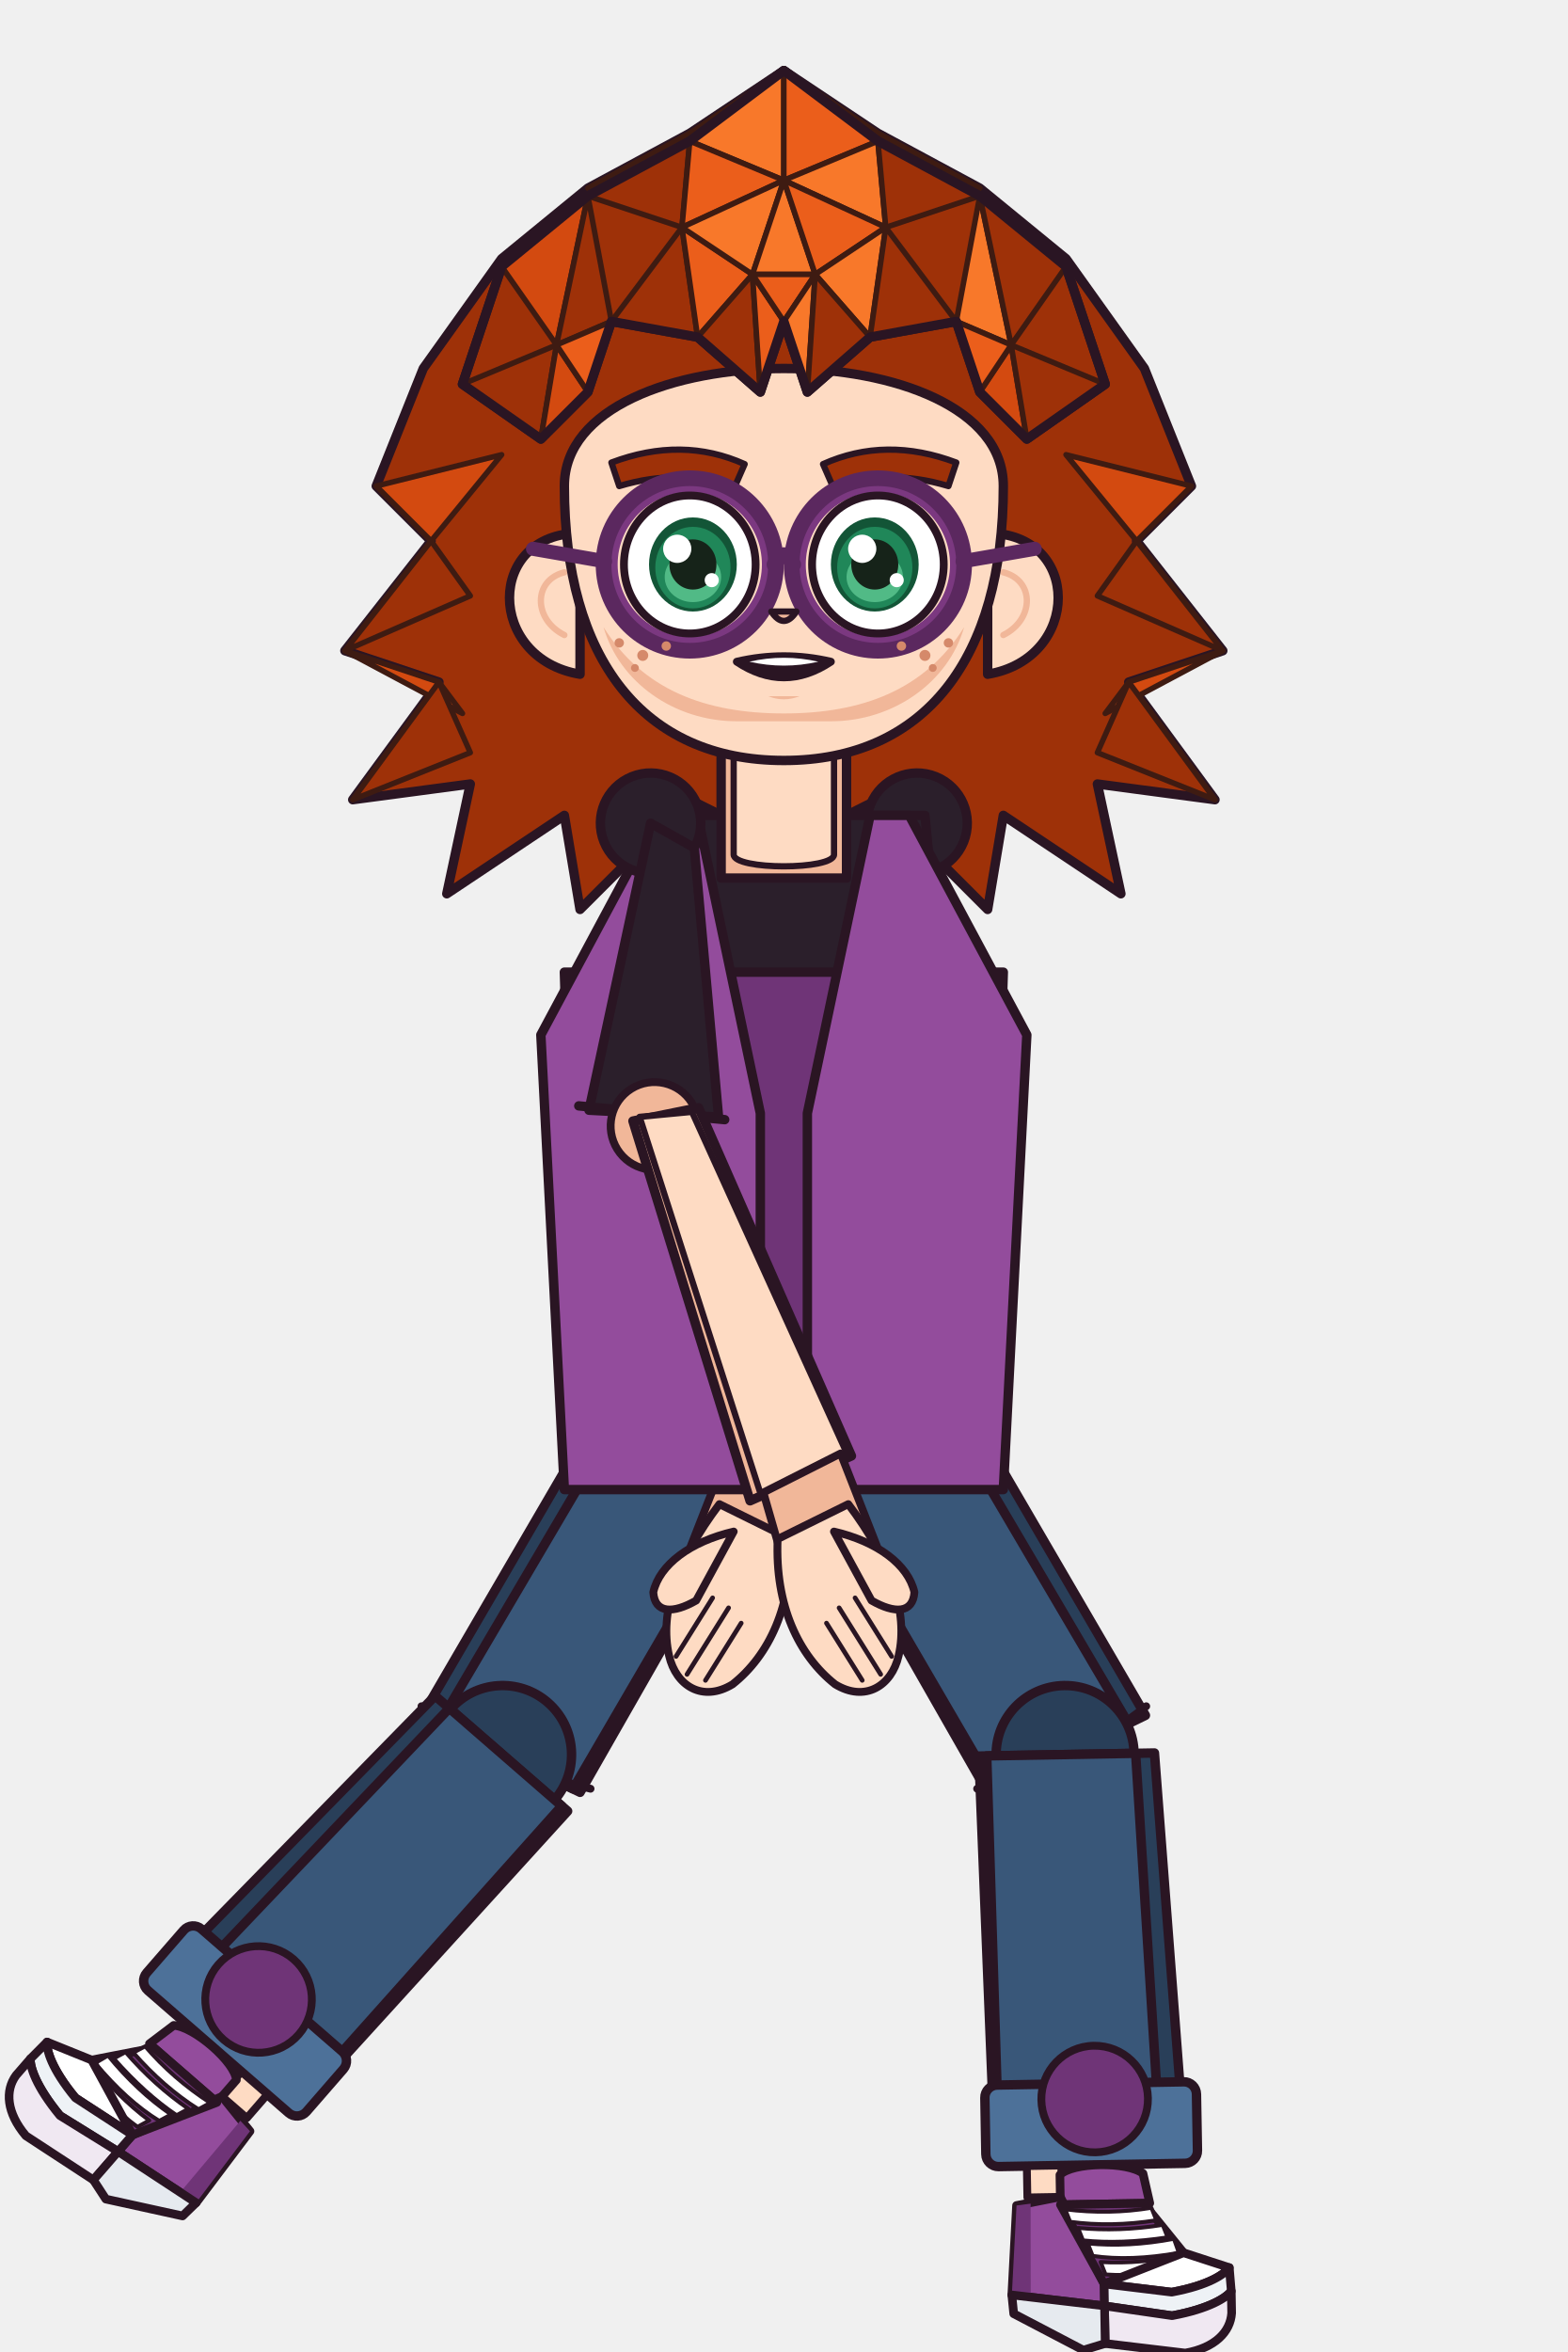
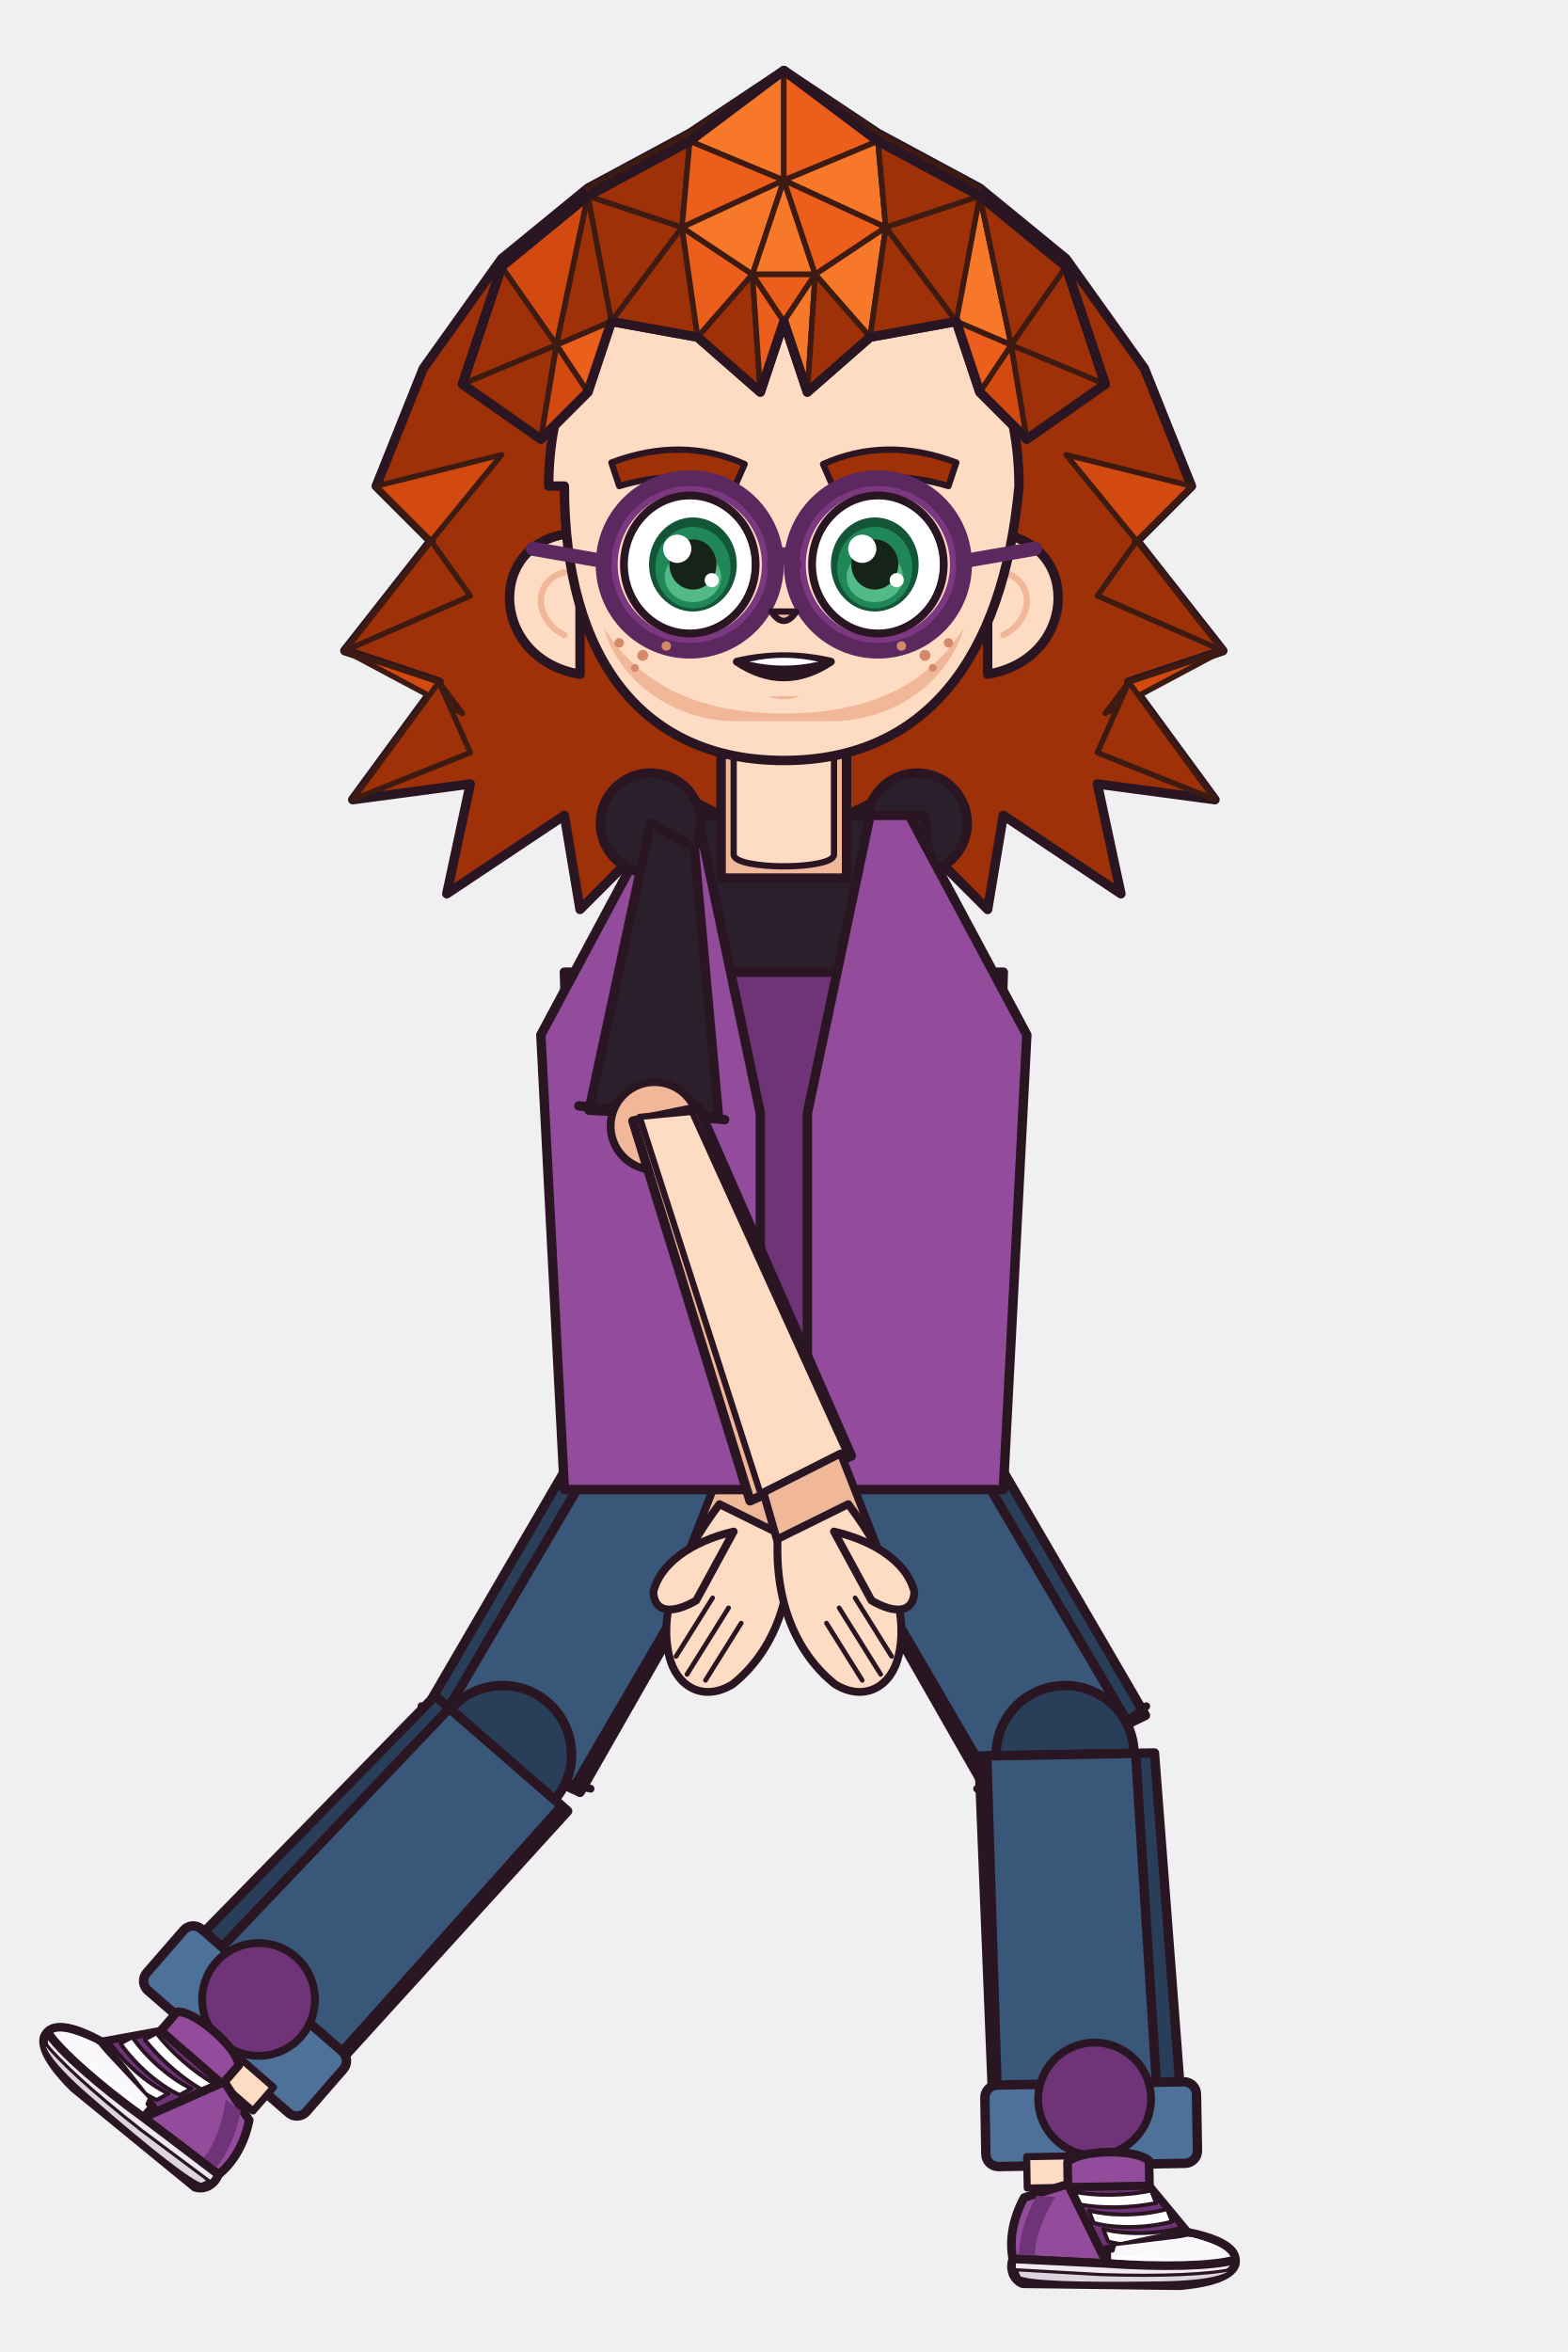
<svg xmlns="http://www.w3.org/2000/svg" viewBox="0 0 1000 1500" width="1000" height="1500">
  <rect width="1000" height="1500" fill="none" />
  <g id="character_root">
    <g id="fk_head_back" transform="rotate(0.0, 500, 520)">
      <g id="layer_head_back">
        <path fill="#9e3108" stroke="#2a1523" stroke-width="6" stroke-linecap="round" stroke-linejoin="round" d="M500 45 L440 85 L375 120 L320 165 L270 235 L240 310 L275 345 L220 415 L280 435 L225 510 L300 500 L285 570 L360 520 L370 580 L440 510 L500 540 L560 510 L630 580 L640 520 L715 570 L700 500 L775 510 L720 435 L780 415 L725 345 L760 310 L730 235 L680 165 L625 120 L560 85 Z" />
        <polygon points="240,310 275,345 320,290" fill="#d34a10" stroke="#3e1b12" stroke-width="3.5" stroke-linejoin="round" />
        <polygon points="275,345 220,415 300,380" fill="#9e3108" stroke="#3e1b12" stroke-width="3.5" stroke-linejoin="round" />
        <polygon points="220,415 280,435 295,455" fill="#d34a10" stroke="#3e1b12" stroke-width="3.5" stroke-linejoin="round" />
        <polygon points="280,435 225,510 300,480" fill="#9e3108" stroke="#3e1b12" stroke-width="3.5" stroke-linejoin="round" />
        <polygon points="760,310 725,345 680,290" fill="#d34a10" stroke="#3e1b12" stroke-width="3.5" stroke-linejoin="round" />
        <polygon points="725,345 780,415 700,380" fill="#9e3108" stroke="#3e1b12" stroke-width="3.5" stroke-linejoin="round" />
        <polygon points="780,415 720,435 705,455" fill="#d34a10" stroke="#3e1b12" stroke-width="3.5" stroke-linejoin="round" />
        <polygon points="720,435 775,510 700,480" fill="#9e3108" stroke="#3e1b12" stroke-width="3.5" stroke-linejoin="round" />
        <polygon points="500,45 440,85 500,140" fill="#eb5e1b" stroke="#3e1b12" stroke-width="3.5" stroke-linejoin="round" />
        <polygon points="500,45 500,140 560,85" fill="#f8782a" stroke="#3e1b12" stroke-width="3.5" stroke-linejoin="round" />
        <polygon points="440,85 375,120 440,165" fill="#9e3108" stroke="#3e1b12" stroke-width="3.5" stroke-linejoin="round" />
        <polygon points="440,85 440,165 500,140" fill="#d34a10" stroke="#3e1b12" stroke-width="3.5" stroke-linejoin="round" />
        <polygon points="560,85 500,140 560,165" fill="#d34a10" stroke="#3e1b12" stroke-width="3.5" stroke-linejoin="round" />
        <polygon points="560,85 625,120 560,165" fill="#9e3108" stroke="#3e1b12" stroke-width="3.5" stroke-linejoin="round" />
      </g>
    </g>
    <g id="fk_leg_r" transform="rotate(-26.0, 565, 930)">
      <g id="layer_leg_upper_right">
        <circle cx="565" cy="930" r="48" fill="#293f59" stroke="#2a1523" stroke-width="6" />
        <path fill="#293f59" stroke="#2a1523" stroke-width="6" stroke-linecap="round" stroke-linejoin="round" d="M515 920 L530 1150 L642 1150 L625 920 Z" />
        <path fill="#395779" stroke="#2a1523" stroke-width="6" stroke-linecap="round" stroke-linejoin="round" d="M518 920 L535 1150 L630 1150 L612 920 Z" />
        <path fill="#293f59" stroke="#2a1523" stroke-width="5" stroke-linecap="round" d="M525 1145 Q585 1158 645 1145" />
      </g>
      <g id="fk_leg_lower_r" transform="rotate(25.0, 585, 1150)">
        <g id="layer_leg_lower_right">
          <circle cx="585" cy="1150" r="44" fill="#293f59" stroke="#2a1523" stroke-width="6" />
          <path fill="#293f59" stroke="#2a1523" stroke-width="6" stroke-linecap="round" stroke-linejoin="round" d="M530 1150 L535 1370 L655 1370 L642 1150 Z" />
          <path fill="#395779" stroke="#2a1523" stroke-width="6" stroke-linecap="round" stroke-linejoin="round" d="M535 1150 L538 1370 L640 1370 L630 1150 Z" />
          <rect x="530" y="1360" width="135" height="52" rx="8" fill="#4d7199" stroke="#2a1523" stroke-width="6" />
        </g>
        <g id="fk_shoe_r" transform="rotate(0.0, 600, 1380)">
          <g id="layer_shoe_right">
-             <circle cx="600" cy="1370" r="34" fill="#6f3477" stroke="#2a1523" stroke-width="5" />
-             <path fill="#fedbc3" stroke="#2a1523" stroke-width="5" stroke-linecap="round" stroke-linejoin="round" d="M578 1412 L556 1412 L556 1432 L578 1432 Z" />
-             <path fill="#934c9c" stroke="#2a1523" stroke-width="5.5" stroke-linecap="round" stroke-linejoin="round" d="M630 1418 C620 1410 585 1410 577 1418 L577 1437 L634 1437 Z" />
-             <path fill="#934c9c" stroke="#2a1523" stroke-width="5.5" stroke-linecap="round" stroke-linejoin="round" d="M577 1432 L549 1437 L545 1494 L604 1502 L604 1488 Z" />
-             <path fill="#6f3477" d="M558 1436 L549 1437 L545 1494 L557 1497 Z" />
-             <path fill="#6f3477" stroke="#2a1523" stroke-width="5.5" stroke-linecap="round" stroke-linejoin="round" d="M630 1437 L577 1437 L604 1488 L655 1469 Z" />
-             <path fill="#ffffff" stroke="#2a1523" stroke-width="2.5" stroke-linejoin="round" d="M635 1440 Q608 1444 580 1440 L583 1448 Q609 1452 638 1448 Z" />
-             <path fill="#ffffff" stroke="#2a1523" stroke-width="2.5" stroke-linejoin="round" d="M642 1451 Q614 1455 588 1452 L591 1460 Q615 1463 645 1459 Z" />
-             <path fill="#ffffff" stroke="#2a1523" stroke-width="2.5" stroke-linejoin="round" d="M649 1460 Q620 1465 594 1462 L597 1470 Q621 1474 652 1469 Z" />
-             <path fill="#ffffff" stroke="#2a1523" stroke-width="2.5" stroke-linejoin="round" d="M656 1470 Q628 1476 602 1474 L605 1482 Q629 1484 659 1478 Z" />
-             <path fill="#ffffff" stroke="#2a1523" stroke-width="5.5" stroke-linecap="round" stroke-linejoin="round" d="M655 1469 L604 1488 L647 1494 C671 1490 681 1483 684 1479 Z" />
-             <path fill="#eef2f6" stroke="#2a1523" stroke-width="5.5" stroke-linecap="round" stroke-linejoin="round" d="M684 1479 C681 1483 671 1490 647 1494 L604 1488 L604 1502 L647 1509 C671 1505 682 1498 685 1494 Z" />
-             <path fill="#f0e8f2" stroke="#2a1523" stroke-width="5.5" stroke-linecap="round" stroke-linejoin="round" d="M685 1494 C682 1498 671 1505 647 1509 L604 1502 L604 1526 L655 1533 C674 1530 684 1520 685 1508 Z" />
-             <path fill="#e6eaef" stroke="#2a1523" stroke-width="5.5" stroke-linecap="round" stroke-linejoin="round" d="M604 1502 L545 1494 L546 1506 L590 1530 L604 1526 Z" />
-             <line x1="604" y1="1502" x2="604" y2="1526" stroke="#2a1523" stroke-width="4.5" stroke-linecap="round" />
+             <circle cx="600" cy="1370" r="36" fill="#6f3477" stroke="#2a1523" stroke-width="5" />
+             <path fill="#fedbc3" stroke="#2a1523" stroke-width="4.5" stroke-linecap="round" stroke-linejoin="round" d="M582 1406 L556 1406 L556 1426 L582 1426 Z" />
+             <path fill="#934c9c" stroke="#2a1523" stroke-width="5.5" stroke-linecap="round" stroke-linejoin="round" d="M634 1410 C626 1402 590 1402 582 1410 L582 1426 L634 1426 Z" />
+             <path fill="#6f3477" stroke="#2a1523" stroke-width="5" stroke-linecap="round" stroke-linejoin="round" d="M634 1426 L582 1426 L606 1474 L658 1456 Z" />
+             <path fill="#ffffff" stroke="#2a1523" stroke-width="2.5" stroke-linejoin="round" d="M635 1429 C620 1432 600 1432 586 1429 L589 1437 C603 1440 622 1440 638 1437 Z" />
+             <path fill="#ffffff" stroke="#2a1523" stroke-width="2.5" stroke-linejoin="round" d="M645 1441 C629 1445 609 1445 595 1441 L598 1449 C612 1453 632 1453 648 1449 Z" />
+             <path fill="#ffffff" stroke="#2a1523" stroke-width="2.5" stroke-linejoin="round" d="M654 1453 C638 1457 618 1457 604 1453 L607 1461 C621 1465 641 1465 657 1461 Z" />
+             <path fill="#934c9c" stroke="#2a1523" stroke-width="5.5" stroke-linecap="round" stroke-linejoin="round" d="M582 1424 L554 1432 C546 1446 544 1460 546 1471 L606 1475 L582 1424 Z" />
+             <path fill="#6f3477" d="M562 1431 C554 1445 550 1458 550 1471 L560 1472 C560 1458 566 1444 574 1432 Z" />
+             <path fill="#ffffff" stroke="#2a1523" stroke-width="5.5" stroke-linecap="round" stroke-linejoin="round" d="M658 1456 C676 1460 688 1466 688 1474 C688 1478 678 1481 650 1479 L606 1475 L606 1466 Z" />
+             <path fill="#fbf8fc" d="M660 1459 C674 1463 684 1468 684 1474 L652 1473 L610 1470 L612 1464 Z" />
+             <path fill="#f0e8f2" stroke="#2a1523" stroke-width="5.5" stroke-linecap="round" stroke-linejoin="round" d="M688 1474 C689 1480 682 1488 652 1490 L552 1487 C545 1484 544 1476 546 1471 L606 1475 C640 1478 674 1478 688 1474 Z" />
+             <path fill="#ded4e0" stroke="#2a1523" stroke-width="2" stroke-linejoin="round" d="M686 1480 C672 1483 642 1484 602 1482 L548 1478 L550 1483 C556 1486 585 1488 642 1488 C672 1488 684 1484 686 1480 Z" />
          </g>
        </g>
      </g>
    </g>
    <g id="fk_leg_l" transform="rotate(26.0, 435, 930)">
      <g id="layer_leg_upper_left">
        <circle cx="435" cy="930" r="48" fill="#293f59" stroke="#2a1523" stroke-width="6" />
        <path fill="#293f59" stroke="#2a1523" stroke-width="6" stroke-linecap="round" stroke-linejoin="round" d="M375 920 L358 1150 L470 1150 L485 920 Z" />
        <path fill="#395779" stroke="#2a1523" stroke-width="6" stroke-linecap="round" stroke-linejoin="round" d="M388 920 L370 1150 L465 1150 L482 920 Z" />
        <path fill="#293f59" stroke="#2a1523" stroke-width="5" stroke-linecap="round" d="M355 1145 Q415 1158 475 1145" />
      </g>
      <g id="fk_leg_lower_l" transform="rotate(15.0, 415, 1150)">
        <g id="layer_leg_lower_left">
          <circle cx="415" cy="1150" r="44" fill="#293f59" stroke="#2a1523" stroke-width="6" />
          <path fill="#293f59" stroke="#2a1523" stroke-width="6" stroke-linecap="round" stroke-linejoin="round" d="M358 1150 L345 1370 L465 1370 L470 1150 Z" />
          <path fill="#395779" stroke="#2a1523" stroke-width="6" stroke-linecap="round" stroke-linejoin="round" d="M370 1150 L360 1370 L462 1370 L465 1150 Z" />
          <rect x="335" y="1360" width="135" height="52" rx="8" fill="#4d7199" stroke="#2a1523" stroke-width="6" />
        </g>
        <g id="fk_shoe_l" transform="rotate(0.0, 400, 1380)">
          <g id="layer_shoe_left">
-             <circle cx="400" cy="1370" r="34" fill="#6f3477" stroke="#2a1523" stroke-width="5" />
-             <path fill="#fedbc3" stroke="#2a1523" stroke-width="5" stroke-linecap="round" stroke-linejoin="round" d="M422 1412 L444 1412 L444 1432 L422 1432 Z" />
-             <path fill="#934c9c" stroke="#2a1523" stroke-width="5.5" stroke-linecap="round" stroke-linejoin="round" d="M370 1418 C380 1410 415 1410 423 1418 L423 1437 L366 1437 Z" />
-             <path fill="#934c9c" stroke="#2a1523" stroke-width="5.5" stroke-linecap="round" stroke-linejoin="round" d="M423 1432 L451 1437 L455 1494 L396 1502 L396 1488 Z" />
-             <path fill="#6f3477" d="M442 1436 L451 1437 L455 1494 L443 1497 Z" />
-             <path fill="#6f3477" stroke="#2a1523" stroke-width="5.5" stroke-linecap="round" stroke-linejoin="round" d="M370 1437 L423 1437 L396 1488 L345 1469 Z" />
-             <path fill="#ffffff" stroke="#2a1523" stroke-width="2.5" stroke-linejoin="round" d="M365 1440 Q392 1444 420 1440 L417 1448 Q391 1452 362 1448 Z" />
-             <path fill="#ffffff" stroke="#2a1523" stroke-width="2.5" stroke-linejoin="round" d="M358 1451 Q386 1455 412 1452 L409 1460 Q385 1463 355 1459 Z" />
-             <path fill="#ffffff" stroke="#2a1523" stroke-width="2.5" stroke-linejoin="round" d="M351 1460 Q380 1465 406 1462 L403 1470 Q379 1474 348 1469 Z" />
-             <path fill="#ffffff" stroke="#2a1523" stroke-width="2.5" stroke-linejoin="round" d="M344 1470 Q372 1476 398 1474 L395 1482 Q371 1484 341 1478 Z" />
-             <path fill="#ffffff" stroke="#2a1523" stroke-width="5.5" stroke-linecap="round" stroke-linejoin="round" d="M345 1469 L396 1488 L353 1494 C329 1490 319 1483 316 1479 Z" />
-             <path fill="#eef2f6" stroke="#2a1523" stroke-width="5.5" stroke-linecap="round" stroke-linejoin="round" d="M316 1479 C319 1483 329 1490 353 1494 L396 1488 L396 1502 L353 1509 C329 1505 318 1498 315 1494 Z" />
-             <path fill="#f0e8f2" stroke="#2a1523" stroke-width="5.5" stroke-linecap="round" stroke-linejoin="round" d="M315 1494 C318 1498 329 1505 353 1509 L396 1502 L396 1526 L345 1533 C326 1530 316 1520 315 1508 Z" />
-             <path fill="#e6eaef" stroke="#2a1523" stroke-width="5.5" stroke-linecap="round" stroke-linejoin="round" d="M396 1502 L455 1494 L454 1506 L410 1530 L396 1526 Z" />
-             <line x1="396" y1="1502" x2="396" y2="1526" stroke="#2a1523" stroke-width="4.5" stroke-linecap="round" />
+             <circle cx="400" cy="1370" r="36" fill="#6f3477" stroke="#2a1523" stroke-width="5" />
+             <path fill="#fedbc3" stroke="#2a1523" stroke-width="4.5" stroke-linecap="round" stroke-linejoin="round" d="M418 1406 L444 1406 L444 1426 L418 1426 Z" />
+             <path fill="#934c9c" stroke="#2a1523" stroke-width="5.5" stroke-linecap="round" stroke-linejoin="round" d="M366 1410 C374 1402 410 1402 418 1410 L418 1426 L366 1426 Z" />
+             <path fill="#6f3477" stroke="#2a1523" stroke-width="5" stroke-linecap="round" stroke-linejoin="round" d="M366 1426 L418 1426 L394 1474 L342 1456 Z" />
+             <path fill="#ffffff" stroke="#2a1523" stroke-width="2.5" stroke-linejoin="round" d="M365 1429 C380 1432 400 1432 414 1429 L411 1437 C397 1440 378 1440 362 1437 Z" />
+             <path fill="#ffffff" stroke="#2a1523" stroke-width="2.5" stroke-linejoin="round" d="M355 1441 C371 1445 391 1445 405 1441 L402 1449 C388 1453 368 1453 352 1449 Z" />
+             <path fill="#ffffff" stroke="#2a1523" stroke-width="2.5" stroke-linejoin="round" d="M346 1453 C362 1457 382 1457 396 1453 L393 1461 C379 1465 359 1465 343 1461 Z" />
+             <path fill="#934c9c" stroke="#2a1523" stroke-width="5.5" stroke-linecap="round" stroke-linejoin="round" d="M418 1424 L446 1432 C454 1446 456 1460 454 1471 L394 1475 L418 1424 Z" />
+             <path fill="#6f3477" d="M438 1431 C446 1445 450 1458 450 1471 L440 1472 C440 1458 434 1444 426 1432 Z" />
+             <path fill="#ffffff" stroke="#2a1523" stroke-width="5.5" stroke-linecap="round" stroke-linejoin="round" d="M342 1456 C324 1460 312 1466 312 1474 C312 1478 322 1481 350 1479 L394 1475 L394 1466 Z" />
+             <path fill="#fbf8fc" d="M340 1459 C326 1463 316 1468 316 1474 L348 1473 L390 1470 L388 1464 Z" />
+             <path fill="#f0e8f2" stroke="#2a1523" stroke-width="5.5" stroke-linecap="round" stroke-linejoin="round" d="M312 1474 C311 1480 318 1488 348 1490 L448 1487 C455 1484 456 1476 454 1471 L394 1475 C360 1478 326 1478 312 1474 Z" />
+             <path fill="#ded4e0" stroke="#2a1523" stroke-width="2" stroke-linejoin="round" d="M314 1480 C328 1483 358 1484 398 1482 L452 1478 L450 1483 C444 1486 415 1488 358 1488 C328 1488 316 1484 314 1480 Z" />
          </g>
        </g>
      </g>
    </g>
    <g id="fk_arm_r" transform="rotate(22.0, 585, 525)">
      <g id="layer_arm_upper_right">
        <circle cx="585" cy="525" r="32" fill="#2b1f2b" stroke="#2a1523" stroke-width="6" />
        <path fill="#2b1f2b" stroke="#2a1523" stroke-width="6" stroke-linecap="round" stroke-linejoin="round" d="M585 525 L690 680 L615 715 L565 550 Z" />
        <path fill="#2b1f2b" stroke="#2a1523" stroke-width="6" stroke-linecap="round" stroke-linejoin="round" d="M695 675 L612 718" />
      </g>
      <g id="fk_arm_lower_r" transform="rotate(10.0, 655, 705)">
        <g id="layer_arm_lower_right">
          <circle cx="655" cy="705" r="28" fill="#f1b799" stroke="#2a1523" stroke-width="5" />
          <path fill="#f1b799" stroke="#2a1523" stroke-width="6" stroke-linecap="round" stroke-linejoin="round" d="M665 695 L730 940 L660 950 L625 710 Z" />
          <path fill="#fedbc3" stroke="#2a1523" stroke-width="4" stroke-linecap="round" stroke-linejoin="round" d="M660 695 L722 940 L662 950 L630 710 Z" />
          <g id="girl_hand_r">
            <path fill="#f1b799" stroke="#2a1523" stroke-width="5" stroke-linecap="round" stroke-linejoin="round" d="M720 940 L740 1010 L680 1025 L665 945 Z" />
            <path fill="#fedbc3" stroke="#2a1523" stroke-width="5" stroke-linecap="round" stroke-linejoin="round" d="M728 970 C752 1005 756 1040 746 1068 C736 1088 716 1088 702 1074 C682 1054 674 1020 678 975 Z" />
            <path fill="#fedbc3" stroke="#2a1523" stroke-width="5" stroke-linecap="round" stroke-linejoin="round" d="M695 985 C675 1005 666 1028 672 1045 C680 1056 690 1050 698 1035 Z" />
            <line x1="730" y1="1075" x2="730" y2="1032" stroke="#2a1523" stroke-width="3" stroke-linecap="round" />
            <line x1="718" y1="1078" x2="718" y2="1028" stroke="#2a1523" stroke-width="3" stroke-linecap="round" />
            <line x1="706" y1="1072" x2="706" y2="1028" stroke="#2a1523" stroke-width="3" stroke-linecap="round" />
          </g>
        </g>
      </g>
    </g>
    <g id="layer_torso">
      <path fill="#2b1f2b" stroke="#2a1523" stroke-width="6" stroke-linecap="round" stroke-linejoin="round" d="M410 520 L370 940 L630 940 L590 520 Z" />
      <path fill="#fedbc3" stroke="#2a1523" stroke-width="5" stroke-linecap="round" stroke-linejoin="round" d="M465 520 C475 550 525 550 535 520 Z" />
      <path fill="#6f3477" stroke="#2a1523" stroke-width="6" stroke-linecap="round" stroke-linejoin="round" d="M360 620 L370 940 L630 940 L640 620 Z" />
      <path fill="#934c9c" stroke="#2a1523" stroke-width="6" stroke-linecap="round" stroke-linejoin="round" d="M420 520 L345 660 L360 950 L485 950 L485 710 L445 520 Z" />
      <path fill="#934c9c" stroke="#2a1523" stroke-width="6" stroke-linecap="round" stroke-linejoin="round" d="M580 520 L655 660 L640 950 L515 950 L515 710 L555 520 Z" />
    </g>
    <g id="fk_head_base" transform="rotate(0.0, 500, 520)">
      <g id="layer_head_base">
        <path fill="#f1b799" stroke="#2a1523" stroke-width="6" stroke-linecap="round" stroke-linejoin="round" d="M460 450 L460 560 L540 560 L540 450 Z" />
        <path fill="#fedbc3" stroke="#2a1523" stroke-width="4" stroke-linecap="round" stroke-linejoin="round" d="M468 450 L468 545 C468 555 532 555 532 545 L532 450 Z" />
        <path fill="#fedbc3" stroke="#2a1523" stroke-width="6" stroke-linecap="round" stroke-linejoin="round" d="M370 340 C310 340 310 420 370 430 Z" />
        <path fill="none" stroke="#f1b799" stroke-width="4" stroke-linecap="round" d="M360 365 C340 370 340 395 360 405" />
        <path fill="#fedbc3" stroke="#2a1523" stroke-width="6" stroke-linecap="round" stroke-linejoin="round" d="M630 340 C690 340 690 420 630 430 Z" />
        <path fill="none" stroke="#f1b799" stroke-width="4" stroke-linecap="round" d="M640 365 C660 370 660 395 640 405" />
-         <path fill="#fedbc3" stroke="#2a1523" stroke-width="6" stroke-linecap="round" stroke-linejoin="round" d="M360 310 C360 210 640 210 640 310 C640 420 590 485 500 485 C410 485 360 420 360 310 Z" />
+         <path fill="#fedbc3" stroke="#2a1523" stroke-width="6" stroke-linecap="round" stroke-linejoin="round" d="M350 310 C350 100 650 100 650 310 C640 420 590 485 500 485 C410 485 360 420 360 310 Z" />
        <path fill="#f1b799" d="M470 460 C430 460 395 435 385 400 C410 440 450 455 500 455 C550 455 590 440 615 400 C605 435 570 460 530 460 Z" />
        <path fill="#9e3108" stroke="#2a1523" stroke-width="4" stroke-linecap="round" stroke-linejoin="round" d="M390 295 Q435 278 475 296 L468 312 Q435 298 395 310 Z" />
        <path fill="#9e3108" stroke="#2a1523" stroke-width="4" stroke-linecap="round" stroke-linejoin="round" d="M610 295 Q565 278 525 296 L532 312 Q565 298 605 310 Z" />
        <circle cx="440" cy="360" r="54" fill="none" stroke="#5b285f" stroke-width="12" stroke-linecap="round" />
        <circle cx="440" cy="360" r="48" fill="none" stroke="#7b3880" stroke-width="4" />
        <circle cx="560" cy="360" r="54" fill="none" stroke="#5b285f" stroke-width="12" stroke-linecap="round" />
        <circle cx="560" cy="360" r="48" fill="none" stroke="#7b3880" stroke-width="4" />
        <path fill="none" stroke="#5b285f" stroke-width="10" stroke-linecap="round" d="M494 360 Q500 348 506 360" />
        <line x1="386" y1="358" x2="340" y2="350" stroke="#5b285f" stroke-width="9" stroke-linecap="round" />
        <line x1="614" y1="358" x2="660" y2="350" stroke="#5b285f" stroke-width="9" stroke-linecap="round" />
        <circle cx="395" cy="410" r="3" fill="#d5896a" />
        <circle cx="410" cy="418" r="3.5" fill="#d5896a" />
        <circle cx="425" cy="412" r="3" fill="#d5896a" />
        <circle cx="405" cy="426" r="2.5" fill="#d5896a" />
        <circle cx="605" cy="410" r="3" fill="#d5896a" />
        <circle cx="590" cy="418" r="3.5" fill="#d5896a" />
        <circle cx="575" cy="412" r="3" fill="#d5896a" />
        <circle cx="595" cy="426" r="2.5" fill="#d5896a" />
        <path fill="#f1b799" stroke="#2a1523" stroke-width="4" stroke-linecap="round" stroke-linejoin="round" d="M492 390 Q500 402 508 390 Z" />
        <path fill="#9e3108" stroke="#2a1523" stroke-width="6" stroke-linecap="round" stroke-linejoin="round" d="M500 45 L440 90 L375 125 L320 170 L295 245 L345 280 L375 250 L390 205 L445 215 L485 250 L500 205 L515 250 L555 215 L610 205 L625 250 L655 280 L705 245 L680 170 L625 125 L560 90 Z" />
        <polygon points="500,45 440,90 500,115" fill="#f8782a" stroke="#3e1b12" stroke-width="3.5" stroke-linejoin="round" />
        <polygon points="500,45 500,115 560,90" fill="#eb5e1b" stroke="#3e1b12" stroke-width="3.5" stroke-linejoin="round" />
        <polygon points="440,90 375,125 435,145" fill="#9e3108" stroke="#3e1b12" stroke-width="3.5" stroke-linejoin="round" />
        <polygon points="440,90 435,145 500,115" fill="#eb5e1b" stroke="#3e1b12" stroke-width="3.5" stroke-linejoin="round" />
        <polygon points="560,90 500,115 565,145" fill="#f8782a" stroke="#3e1b12" stroke-width="3.5" stroke-linejoin="round" />
        <polygon points="560,90 625,125 565,145" fill="#9e3108" stroke="#3e1b12" stroke-width="3.5" stroke-linejoin="round" />
        <polygon points="435,145 390,205 445,215" fill="#9e3108" stroke="#3e1b12" stroke-width="3.5" stroke-linejoin="round" />
        <polygon points="435,145 445,215 480,175" fill="#eb5e1b" stroke="#3e1b12" stroke-width="3.5" stroke-linejoin="round" />
        <polygon points="500,115 435,145 480,175" fill="#f8782a" stroke="#3e1b12" stroke-width="3.5" stroke-linejoin="round" />
        <polygon points="500,115 480,175 520,175" fill="#f8782a" stroke="#3e1b12" stroke-width="3.5" stroke-linejoin="round" />
        <polygon points="500,115 520,175 565,145" fill="#eb5e1b" stroke="#3e1b12" stroke-width="3.5" stroke-linejoin="round" />
        <polygon points="565,145 520,175 555,215" fill="#f8782a" stroke="#3e1b12" stroke-width="3.5" stroke-linejoin="round" />
        <polygon points="565,145 555,215 610,205" fill="#9e3108" stroke="#3e1b12" stroke-width="3.5" stroke-linejoin="round" />
        <polygon points="480,175 445,215 485,250" fill="#9e3108" stroke="#3e1b12" stroke-width="3.5" stroke-linejoin="round" />
        <polygon points="480,175 485,250 500,205" fill="#eb5e1b" stroke="#3e1b12" stroke-width="3.5" stroke-linejoin="round" />
        <polygon points="480,175 520,175 500,205" fill="#eb5e1b" stroke="#3e1b12" stroke-width="3.5" stroke-linejoin="round" />
        <polygon points="520,175 500,205 515,250" fill="#f8782a" stroke="#3e1b12" stroke-width="3.5" stroke-linejoin="round" />
        <polygon points="520,175 515,250 555,215" fill="#9e3108" stroke="#3e1b12" stroke-width="3.5" stroke-linejoin="round" />
        <polygon points="375,125 320,170 355,220" fill="#d34a10" stroke="#3e1b12" stroke-width="3.5" stroke-linejoin="round" />
        <polygon points="375,125 355,220 390,205" fill="#9e3108" stroke="#3e1b12" stroke-width="3.5" stroke-linejoin="round" />
        <polygon points="355,220 295,245 345,280" fill="#9e3108" stroke="#3e1b12" stroke-width="3.5" stroke-linejoin="round" />
        <polygon points="355,220 345,280 375,250" fill="#d34a10" stroke="#3e1b12" stroke-width="3.5" stroke-linejoin="round" />
        <polygon points="355,220 375,250 390,205" fill="#eb5e1b" stroke="#3e1b12" stroke-width="3.5" stroke-linejoin="round" />
        <polygon points="625,125 610,205 645,220" fill="#f8782a" stroke="#3e1b12" stroke-width="3.5" stroke-linejoin="round" />
        <polygon points="625,125 645,220 680,170" fill="#9e3108" stroke="#3e1b12" stroke-width="3.5" stroke-linejoin="round" />
        <polygon points="645,220 625,250 655,280" fill="#d34a10" stroke="#3e1b12" stroke-width="3.5" stroke-linejoin="round" />
        <polygon points="645,220 610,205 625,250" fill="#eb5e1b" stroke="#3e1b12" stroke-width="3.5" stroke-linejoin="round" />
        <polygon points="645,220 655,280 705,245" fill="#9e3108" stroke="#3e1b12" stroke-width="3.5" stroke-linejoin="round" />
        <path fill="none" stroke="#2a1523" stroke-width="6" stroke-linecap="round" stroke-linejoin="round" d="M500 45 L440 90 L375 125 L320 170 L295 245 L345 280 L375 250 L390 205 L445 215 L485 250 L500 205 L515 250 L555 215 L610 205 L625 250 L655 280 L705 245 L680 170 L625 125 L560 90 Z" />
      </g>
      <g id="layer_eyes_open">
        <ellipse cx="440" cy="360" rx="42" ry="44" fill="#ffffff" stroke="#2a1523" stroke-width="5" />
        <ellipse cx="442" cy="360" rx="28" ry="30" fill="#135537" />
        <ellipse cx="442" cy="362" rx="24" ry="26" fill="#208759" />
        <ellipse cx="442" cy="368" rx="18" ry="16" fill="#51ba86" />
        <ellipse cx="442" cy="360" rx="15" ry="16" fill="#162319" />
        <circle cx="432" cy="350" r="9" fill="#ffffff" />
        <circle cx="454" cy="370" r="4.5" fill="#ffffff" />
        <ellipse cx="560" cy="360" rx="42" ry="44" fill="#ffffff" stroke="#2a1523" stroke-width="5" />
        <ellipse cx="558" cy="360" rx="28" ry="30" fill="#135537" />
        <ellipse cx="558" cy="362" rx="24" ry="26" fill="#208759" />
        <ellipse cx="558" cy="368" rx="18" ry="16" fill="#51ba86" />
        <ellipse cx="558" cy="360" rx="15" ry="16" fill="#162319" />
        <circle cx="550" cy="350" r="9" fill="#ffffff" />
        <circle cx="572" cy="370" r="4.5" fill="#ffffff" />
      </g>
      <g id="layer_mouth_slightly_open">
        <path fill="#2a1523" stroke="#2a1523" stroke-width="5" stroke-linecap="round" stroke-linejoin="round" d="M470 422 Q500 415 530 422 Q500 442 470 422 Z" />
        <path fill="#ffffff" d="M478 422 Q500 417 522 422 Q500 427 478 422 Z" />
        <path fill="#f1b799" d="M490 444 Q500 448 510 444 Z" />
      </g>
    </g>
    <g id="fk_arm_l" transform="rotate(-22.0, 415, 525)">
      <g id="layer_arm_upper_left">
        <circle cx="415" cy="525" r="32" fill="#2b1f2b" stroke="#2a1523" stroke-width="6" />
        <path fill="#2b1f2b" stroke="#2a1523" stroke-width="6" stroke-linecap="round" stroke-linejoin="round" d="M415 525 L310 680 L385 715 L435 550 Z" />
        <path fill="#2b1f2b" stroke="#2a1523" stroke-width="6" stroke-linecap="round" stroke-linejoin="round" d="M305 675 L388 718" />
      </g>
      <g id="fk_arm_lower_l" transform="rotate(-10.0, 345, 705)">
        <g id="layer_arm_lower_left">
          <circle cx="345" cy="705" r="28" fill="#f1b799" stroke="#2a1523" stroke-width="5" />
          <path fill="#f1b799" stroke="#2a1523" stroke-width="6" stroke-linecap="round" stroke-linejoin="round" d="M335 695 L270 940 L340 950 L375 710 Z" />
          <path fill="#fedbc3" stroke="#2a1523" stroke-width="4" stroke-linecap="round" stroke-linejoin="round" d="M340 695 L278 940 L338 950 L370 710 Z" />
          <g id="girl_hand_l">
            <path fill="#f1b799" stroke="#2a1523" stroke-width="5" stroke-linecap="round" stroke-linejoin="round" d="M280 940 L260 1010 L320 1025 L335 945 Z" />
            <path fill="#fedbc3" stroke="#2a1523" stroke-width="5" stroke-linecap="round" stroke-linejoin="round" d="M272 970 C248 1005 244 1040 254 1068 C264 1088 284 1088 298 1074 C318 1054 326 1020 322 975 Z" />
            <path fill="#fedbc3" stroke="#2a1523" stroke-width="5" stroke-linecap="round" stroke-linejoin="round" d="M305 985 C325 1005 334 1028 328 1045 C320 1056 310 1050 302 1035 Z" />
            <line x1="270" y1="1075" x2="270" y2="1032" stroke="#2a1523" stroke-width="3" stroke-linecap="round" />
            <line x1="282" y1="1078" x2="282" y2="1028" stroke="#2a1523" stroke-width="3" stroke-linecap="round" />
            <line x1="294" y1="1072" x2="294" y2="1028" stroke="#2a1523" stroke-width="3" stroke-linecap="round" />
          </g>
        </g>
      </g>
    </g>
  </g>
</svg>
